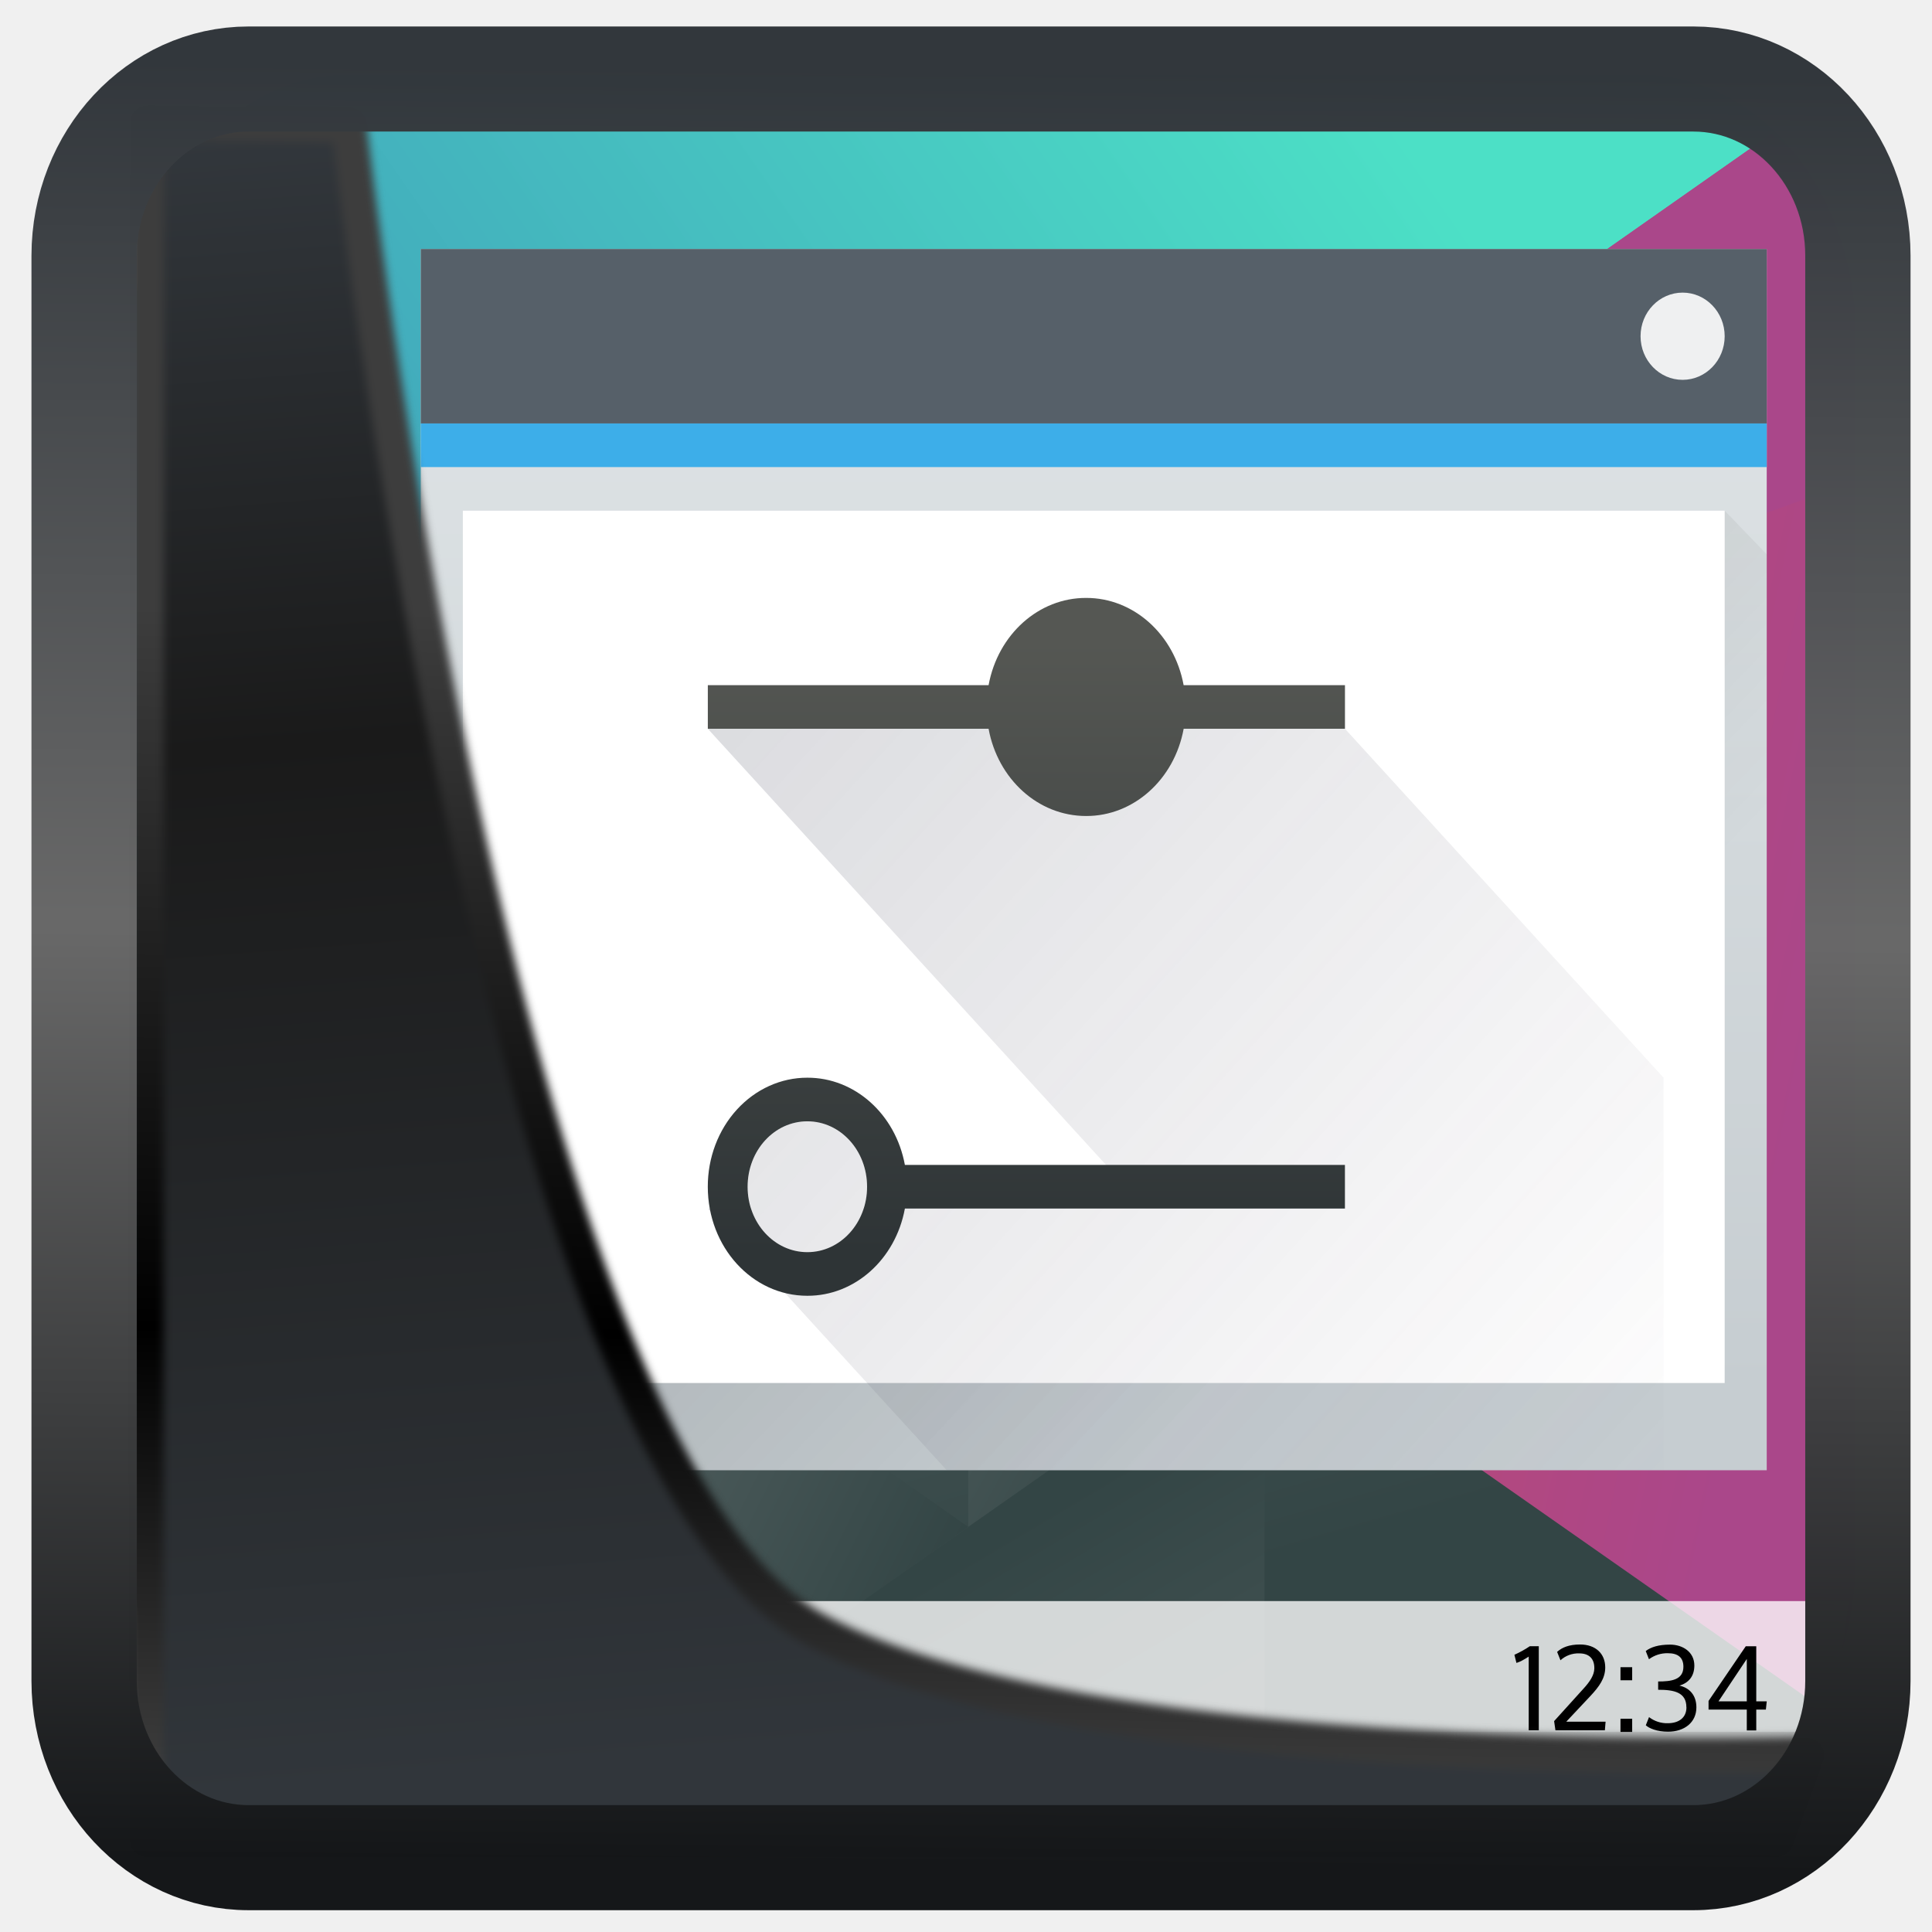
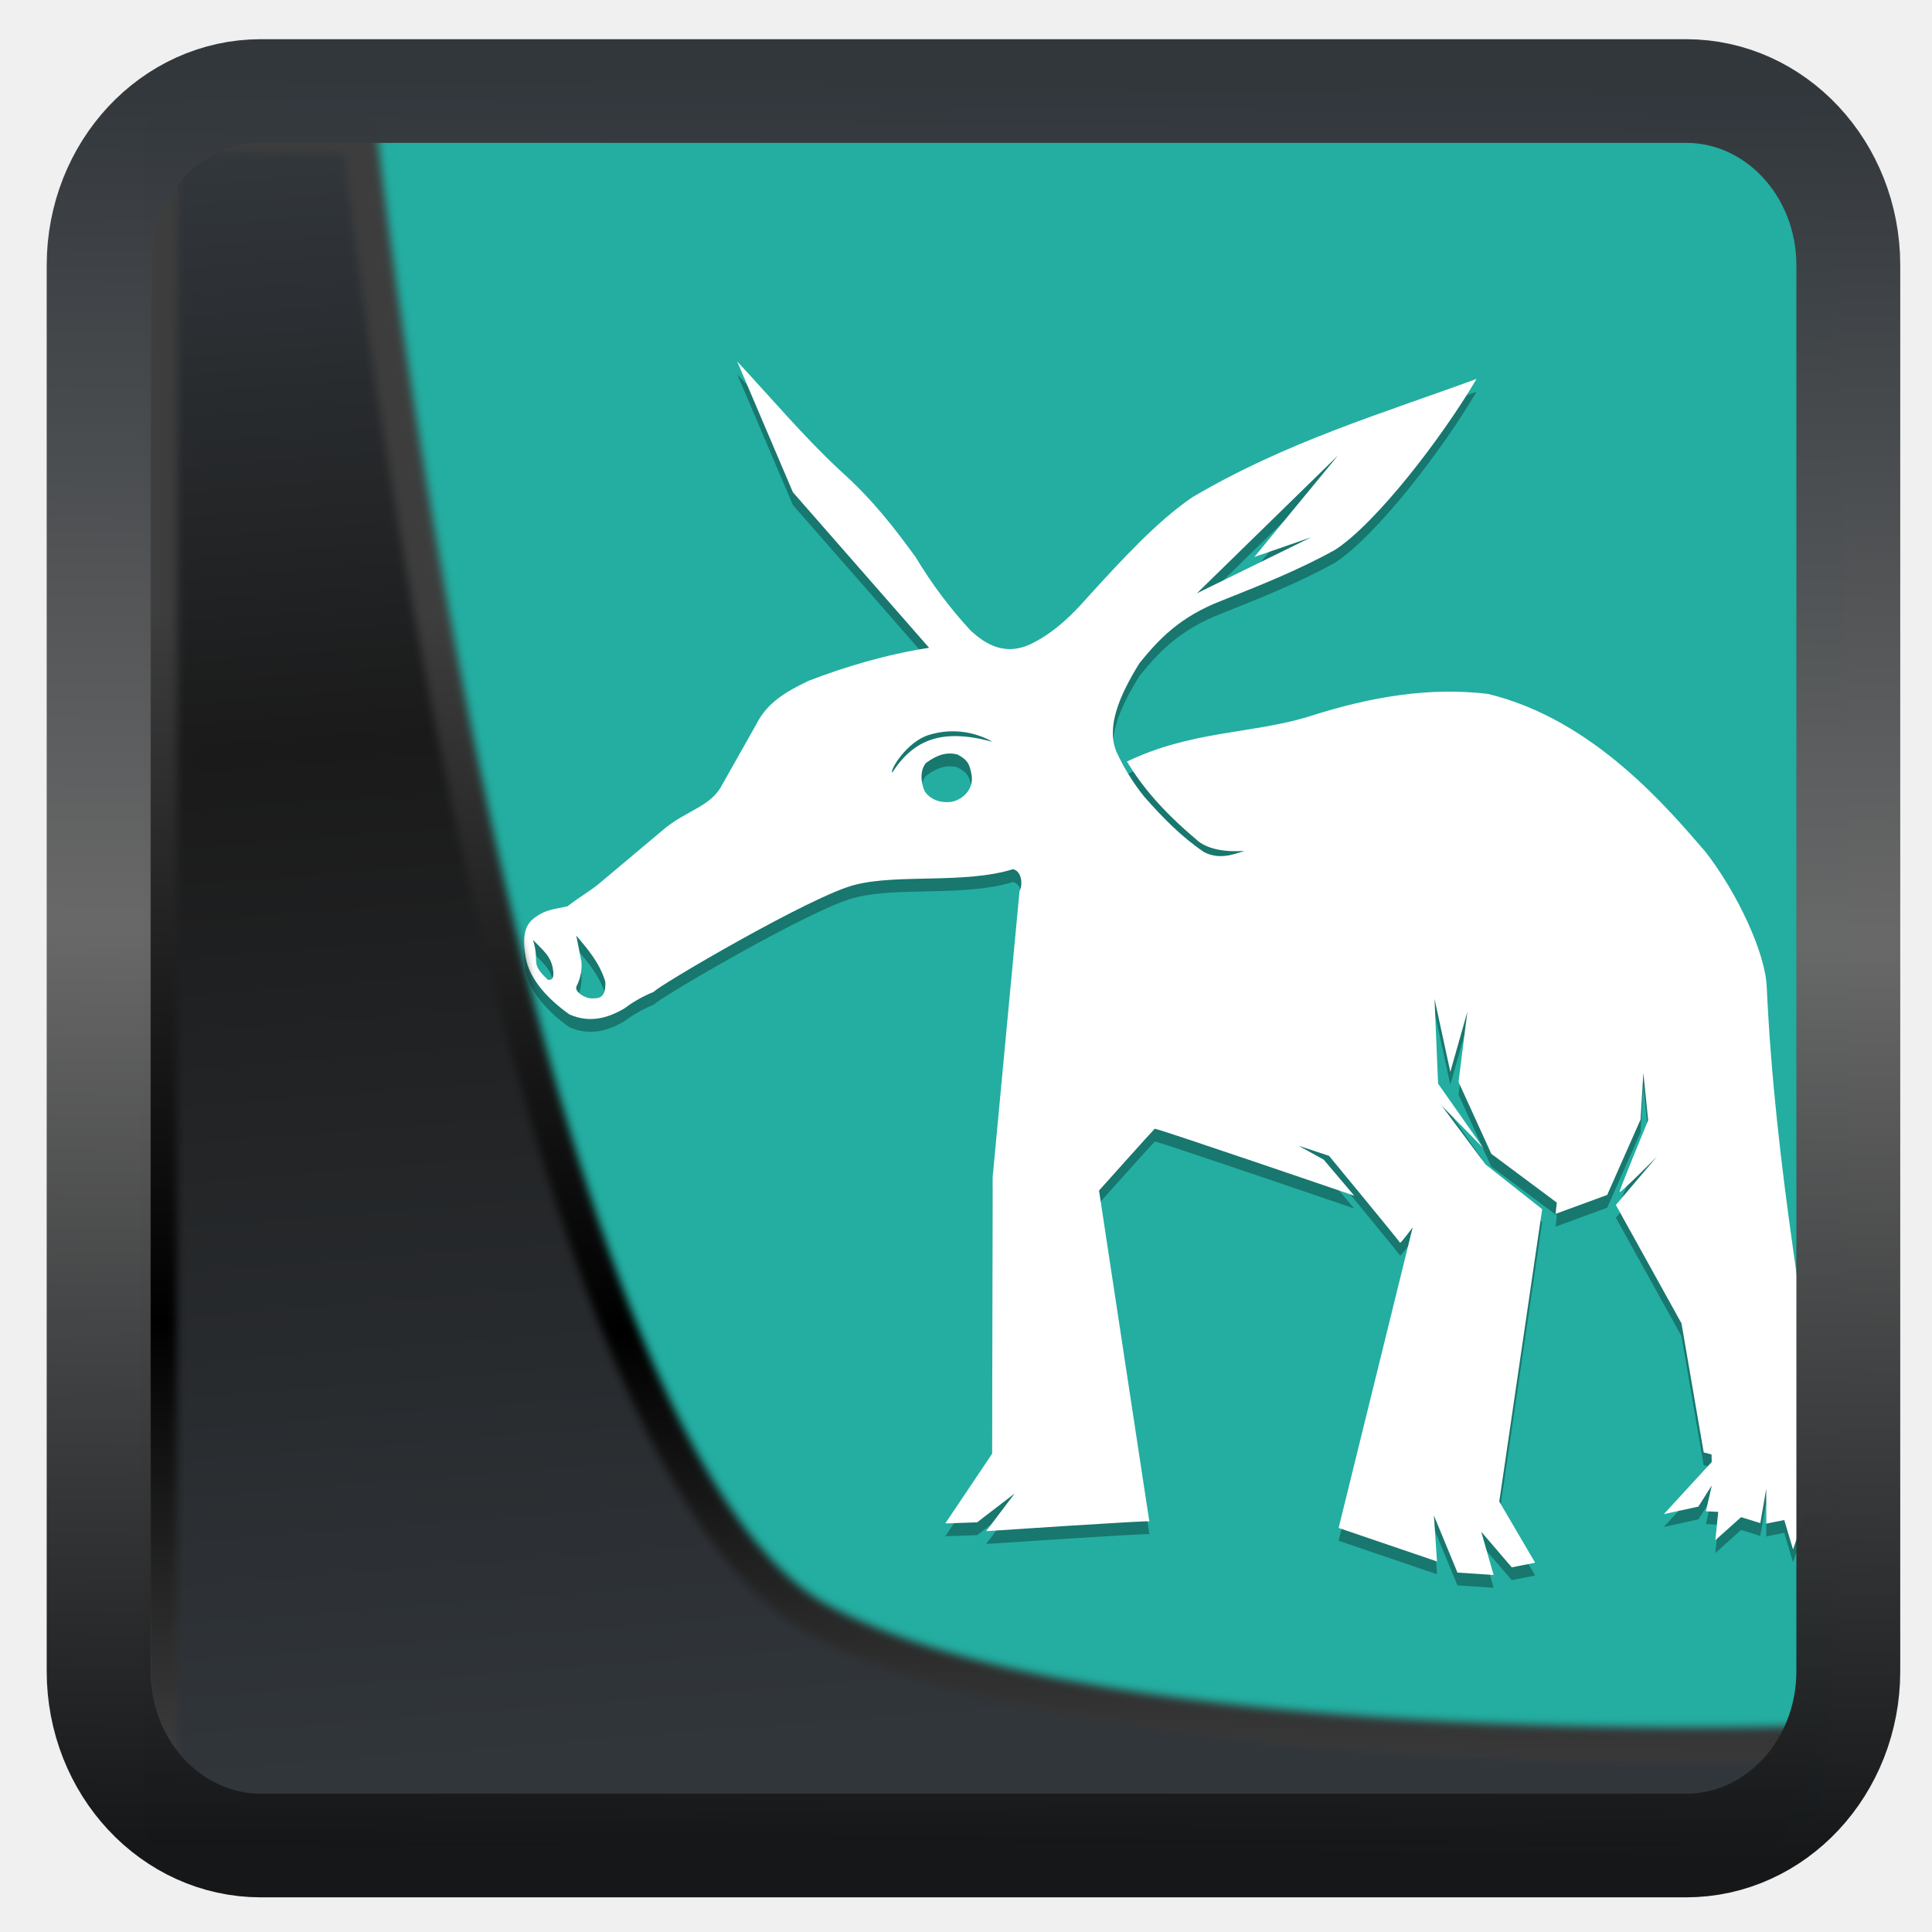
<svg xmlns="http://www.w3.org/2000/svg" xmlns:xlink="http://www.w3.org/1999/xlink" width="48" height="48" version="1.1" viewBox="0 0 48 48" id="svg22">
  <defs id="defs12">
-     <linearGradient id="linearGradient1005-3-3" x1="5.253" x2="9.382" y1="15.383" y2="2.942" gradientTransform="matrix(0.99999,0,0,0.99999,1.632,-0.61743)" gradientUnits="userSpaceOnUse">
-       <stop stop-color="#fa8200" offset="0" id="stop2" />
-       <stop stop-color="#ff9600" offset=".37" id="stop4" />
-       <stop stop-color="#ffb400" offset="1" id="stop6" />
-     </linearGradient>
-     <filter id="filter4014" x="-0.062" y="-0.058" width="1.125" height="1.115" color-interpolation-filters="sRGB">
-       <feGaussianBlur stdDeviation="1.094" id="feGaussianBlur9" />
-     </filter>
    <linearGradient xlink:href="#linearGradient3487" id="linearGradient3403" gradientUnits="userSpaceOnUse" x1="6.949" y1="4.555" x2="11.215" y2="59.052" />
    <linearGradient id="linearGradient3487">
      <stop style="stop-color:#32373c;stop-opacity:1" offset="0" id="stop3481" />
      <stop id="stop3483" offset="0.368" style="stop-color:#1a1a1a;stop-opacity:1" />
      <stop style="stop-color:#31363b;stop-opacity:1" offset="1" id="stop3485" />
    </linearGradient>
    <linearGradient xlink:href="#linearGradient20604" id="linearGradient20558" gradientUnits="userSpaceOnUse" x1="25.802" y1="20.374" x2="25.111" y2="58.913" />
    <linearGradient id="linearGradient20604">
      <stop id="stop20598" offset="0" style="stop-color:#3d3d3d;stop-opacity:1" />
      <stop style="stop-color:#000000;stop-opacity:1" offset="0.618" id="stop20600" />
      <stop id="stop20602" offset="1" style="stop-color:#3d3d3d;stop-opacity:1" />
    </linearGradient>
    <filter style="color-interpolation-filters:sRGB" id="filter20720" x="-0.017" y="-0.016" width="1.034" height="1.033">
      <feGaussianBlur stdDeviation="0.147" id="feGaussianBlur20722" />
    </filter>
    <linearGradient gradientTransform="translate(0.360678,-0.1301695)" xlink:href="#linearGradient4555" id="linearGradient4557" x1="43.5" y1="64.012" x2="44.142" y2="0.306" gradientUnits="userSpaceOnUse" />
    <linearGradient id="linearGradient4555">
      <stop style="stop-color:#141618;stop-opacity:1" offset="0" id="stop4551" />
      <stop id="stop4559" offset="0.518" style="stop-color:#686868;stop-opacity:1" />
      <stop style="stop-color:#31363b;stop-opacity:1" offset="1" id="stop4553" />
    </linearGradient>
    <filter style="color-interpolation-filters:sRGB" id="filter4601" x="-0.03" width="1.06" y="-0.03" height="1.06">
      <feGaussianBlur stdDeviation="0.015" id="feGaussianBlur4603" />
    </filter>
-     <linearGradient xlink:href="#b" id="d" gradientUnits="userSpaceOnUse" gradientTransform="translate(-384.57,-499.8)" x1="418.17" y1="503.08" x2="384.57" y2="531.46" />
-     <linearGradient id="b" y1="503.08" x1="418.17" y2="531.46" x2="384.57" gradientUnits="userSpaceOnUse" gradientTransform="translate(-384.57,-499.8)">
-       <stop stop-color="#4ce0c6" id="stop37" />
-       <stop offset="1" stop-color="#3b85b5" id="stop39" />
-     </linearGradient>
-     <linearGradient xlink:href="#c" id="e" gradientUnits="userSpaceOnUse" gradientTransform="translate(-384.57,-499.8)" x1="404.05" y1="521.63" x2="430.74" y2="528.35" />
-     <linearGradient id="c" y1="521.63" x1="404.05" y2="528.35" x2="430.74" gradientUnits="userSpaceOnUse" gradientTransform="translate(-444.57,-499.8)">
-       <stop stop-color="#cc4a5e" id="stop32" />
-       <stop offset="1" stop-color="#aa478a" id="stop34" />
-     </linearGradient>
-     <linearGradient xlink:href="#a" id="f" gradientUnits="userSpaceOnUse" gradientTransform="translate(-384.57,-499.8)" x1="398.09" y1="542.22" x2="394" y2="524.9" />
-     <linearGradient id="a" y1="542.22" x1="398.09" y2="524.9" x2="394" gradientUnits="userSpaceOnUse" gradientTransform="translate(-384.57,-499.8)">
-       <stop stop-color="#334545" id="stop22" />
-       <stop offset="1" stop-color="#536161" id="stop24" />
-     </linearGradient>
-     <linearGradient xlink:href="#a" id="g" y1="568.8" x1="431.57" y2="562.8" x2="439.57" gradientUnits="userSpaceOnUse" gradientTransform="matrix(-1,0,0,1,454.57,-539.8)" />
-     <linearGradient xlink:href="#a" id="h" y1="572.33" x1="423.05" y2="566.77" x2="431.22" gradientUnits="userSpaceOnUse" gradientTransform="matrix(-1,0,0,1,454.57,-539.8)" />
-     <linearGradient xlink:href="#a" id="i" y1="577.1" x1="431.31" y2="571.45" x2="440.63" gradientUnits="userSpaceOnUse" gradientTransform="matrix(-1,0,0,1,454.57,-539.8)" />
-     <linearGradient xlink:href="#a" id="j" y1="577.36" x1="430.57" y2="591.33" x2="423.75" gradientUnits="userSpaceOnUse" gradientTransform="matrix(-1,0,0,1,454.57,-539.8)" />
-     <linearGradient xlink:href="#a" id="k" y1="586.49" x1="431.31" y2="582.07" x2="439.57" gradientUnits="userSpaceOnUse" gradientTransform="matrix(-1,0,0,1,454.57,-539.8)" />
-     <linearGradient id="l" y1="543.8" y2="502.66" x2="0" gradientUnits="userSpaceOnUse" gradientTransform="matrix(0.66667,0,0,0.63518,136.19,188.52)">
-       <stop stop-color="#c6cdd1" id="stop12" />
-       <stop offset="1" stop-color="#e0e5e7" id="stop14" />
-     </linearGradient>
-     <linearGradient id="m" y1="525.8" y2="540.8" x1="391.57" gradientUnits="userSpaceOnUse" x2="406.57" gradientTransform="translate(8,-10)">
-       <stop id="stop17" />
-       <stop offset="1" stop-opacity="0" id="stop19" />
-     </linearGradient>
-     <linearGradient id="n" y1="15" x1="16" y2="39" x2="40" gradientUnits="userSpaceOnUse" gradientTransform="matrix(1.110062,0,0,1,-1.760999,0)">
-       <stop stop-color="#383e51" id="stop7" />
-       <stop offset="1" stop-color="#655c6f" stop-opacity="0" id="stop9" />
-     </linearGradient>
-     <linearGradient id="o" y1="22" y2="8" x2="0" gradientUnits="userSpaceOnUse" gradientTransform="matrix(1.110062,0,0,1,7.119501,9)">
-       <stop stop-color="#2e3436" id="stop2-0" />
-       <stop offset="1" stop-color="#555753" id="stop4-3" />
-     </linearGradient>
  </defs>
-   <g id="g894" transform="matrix(0.8912951,0,0,1.083624,3.3242,-2.482713)">
-     <path d="M 6,4 A 5.983,5.983 0 0 0 0.47,7.66 6.01,6.01 0 0 0 0,10 V 38 A 5.983,5.983 0 0 0 3.66,43.53 6.01,6.01 0 0 0 6,44 H 42 A 5.983,5.983 0 0 0 47.53,40.34 6.01,6.01 0 0 0 48,38 V 10 A 5.983,5.983 0 0 0 44.34,4.47 6.01,6.01 0 0 0 42,4 Z" id="path47" style="fill:url(#d)" />
-     <path d="m 46.79,41.441 c 0.258,-0.36 0.564,-0.686 0.74,-1.101 A 6.01,6.01 0 0 0 48,38 V 10 A 5.983,5.983 0 0 0 46.246,5.754 C 46.078,5.586 45.842,5.503 45.654,5.355 L 14.971,23.07 Z" id="path49" style="fill:url(#e)" />
-     <path d="M 0,31.66 V 38 A 5.983,5.983 0 0 0 3.66,43.53 6.01,6.01 0 0 0 6,44 h 36 a 5.983,5.983 0 0 0 4.246,-1.754 c 0.257,-0.257 0.402,-0.604 0.61,-0.904 L 15,23 Z" id="path51" style="fill:url(#f)" />
-     <path d="m 23.26,27.77 -8.259,-4.768 v 9.536 z" id="path53" style="fill:url(#g)" />
-     <path d="m 31.52,32.53 -8.259,-4.768 v 9.536 z" id="path55" style="fill:url(#h)" />
-     <path d="m 15,32.53 v 9.536 l 8.259,-4.768 z" id="path57" style="fill:url(#i)" />
-     <path d="M 31.518,32.535 15,42.072 18.34,44 h 13.178 z" id="path59" style="fill:url(#j)" />
-     <path d="M 15,41.928 V 44 h 3.59 z" id="path61" style="fill:url(#k)" />
-     <path d="M 48,13.316 V 10 A 5.983,5.983 0 0 0 46.246,5.754 C 46.078,5.586 45.842,5.503 45.654,5.355 L 14.971,23.07 Z" id="path63" style="fill:#aa478a" />
-     <g transform="matrix(1.172437,0,0,1,-452.2637,-499.8)" id="g77">
-       <rect height="28" rx="0" y="507.8" x="392.57" width="32" id="rect65" style="fill:url(#l)" />
-       <path d="m 393.57,533.8 30,-20 1,1 v 21 h -29 z" id="path67" style="opacity:0.2;fill:url(#m);fill-rule:evenodd" />
-       <path d="m 392.57,507.8 h 32 v 4 h -32 z" id="path69" style="fill:#566069" />
-       <path d="m 392.57,511.8 h 32 v 1 h -32 z" id="path71" style="fill:#3daee9" />
-       <path d="m 393.57,513.8 h 30 v 20 h -30 z" id="path73" style="fill:#ffffff" />
-       <rect height="2" rx="1" y="508.8" x="421.57" width="2" id="rect75" style="fill:#eff0f1" />
-     </g>
-     <path d="m 16,19 12.211,11 h -7.868 a 1.665,1.5 0 0 0 0.098,-0.5 1.665,1.5 0 0 0 -1.665,-1.5 1.665,1.5 0 0 0 -1.665,1.5 1.665,1.5 0 0 0 0.098,0.5 H 16 l 6.66,6 H 42.642 V 27 L 33.761,19 Z" id="path79" style="opacity:0.2;fill:url(#n);fill-rule:evenodd;stroke-width:1.054" />
-     <path d="m 26.546,16 a 2.766,2.492 0 0 0 -2.719,2 h -7.826 v 1 h 7.826 c 0.255,1.144 1.371,2 2.719,2 a 2.766,2.492 0 0 0 2.719,-2 H 33.761 v -1 h -4.497 a 2.766,2.492 0 0 0 -2.719,-2 m -7.77,11 a 2.77,2.495 0 0 0 -2.775,2.5 c 0,1.385 1.238,2.5 2.775,2.5 A 2.766,2.492 0 0 0 21.494,30 H 33.76 V 29 H 21.494 a 2.766,2.492 0 0 0 -2.719,-2 m 0,1 c 0.922,0 1.665,0.669 1.665,1.5 0,0.831 -0.743,1.5 -1.665,1.5 -0.922,0 -1.665,-0.669 -1.665,-1.5 0,-0.831 0.743,-1.5 1.665,-1.5" id="path81" style="fill:url(#o);stroke-width:1.054" />
-     <path d="m 0.201,39 c 0.079,0.453 0.096,0.929 0.27,1.34 A 5.983,5.983 0 0 0 3.661,43.53 6.01,6.01 0 0 0 6,44 h 36 a 5.983,5.983 0 0 0 5.53,-3.66 C 47.703,39.929 47.72,39.453 47.799,39 H 0.2 Z" id="path83" style="fill:#ffffff;fill-opacity:0.784;paint-order:stroke fill markers" />
-     <path d="m 38.913,40.035 a 2.852,2.332 0 0 1 -0.429,0.196 l 0.057,0.187 c 0.114,-0.029 0.216,-0.079 0.342,-0.145 v 1.69 h 0.281 v -1.928 z m 0.762,0.13 0.093,0.192 a 0.73,0.597 0 0 1 0.526,-0.158 c 0.269,0 0.418,0.12 0.418,0.335 v 0.013 c -0.004,0.15 -0.122,0.3 -0.307,0.465 l -0.814,0.74 0.037,0.211 h 1.378 l 0.02,-0.198 h -1.096 l 0.665,-0.582 c 0.259,-0.227 0.417,-0.412 0.421,-0.654 v -0.008 c 0,-0.317 -0.271,-0.526 -0.701,-0.526 -0.307,0 -0.507,0.069 -0.64,0.17 M 41.441,42 h 0.326 v -0.302 h -0.326 z m 0,-1.184 h 0.326 v -0.3 h -0.326 z m 1.839,0.62 c 0,0.235 -0.209,0.364 -0.52,0.364 a 0.814,0.666 0 0 1 -0.523,-0.14 l -0.09,0.187 c 0.088,0.069 0.311,0.148 0.618,0.148 0.459,0 0.792,-0.214 0.792,-0.558 0,-0.272 -0.183,-0.446 -0.472,-0.499 0.256,-0.063 0.415,-0.214 0.415,-0.462 0,-0.31 -0.326,-0.478 -0.676,-0.478 -0.326,0 -0.536,0.058 -0.679,0.147 l 0.09,0.188 a 0.849,0.694 0 0 1 0.526,-0.138 c 0.279,0 0.434,0.096 0.434,0.31 0,0.304 -0.342,0.338 -0.704,0.338 v 0.19 c 0.44,0 0.787,0.056 0.787,0.401 m 1.684,-1.107 v 0.972 h -0.789 z m 0.532,1.16 0.024,-0.188 H 45.226 v -1.263 h -0.293 l -1.037,1.253 v 0.198 h 1.066 v 0.479 h 0.264 v -0.479 z" id="path85" style="stroke-width:1.106" />
-     <path d="m 2.501,39.998 a 0.167,0.167 0 0 0 -0.166,0.167 0.167,0.167 0 0 0 0.166,0.167 0.167,0.167 0 0 0 0.167,-0.167 0.167,0.167 0 0 0 -0.167,-0.167 m 0.833,0 -0.323,0.26 0.432,0.536 -0.406,0.406 0.297,0.297 0.667,-0.667 z m -1.083,0.667 a 0.25,0.25 0 0 0 -0.25,0.25 0.25,0.25 0 0 0 0.25,0.25 0.25,0.25 0 0 0 0.25,-0.25 0.25,0.25 0 0 0 -0.25,-0.25 m 0.5,0.833 a 0.25,0.25 0 0 0 -0.25,0.25 0.25,0.25 0 0 0 0.25,0.25 0.25,0.25 0 0 0 0.25,-0.25 0.25,0.25 0 0 0 -0.25,-0.25" id="path87" style="color:#000000" />
-     <path d="m 1.588,42 c 0.066,0.073 0.096,0.176 0.166,0.246 A 5.983,5.983 0 0 0 6,44 h 36 a 5.983,5.983 0 0 0 4.246,-1.754 c 0.07,-0.07 0.1,-0.173 0.166,-0.246 z" id="path89" style="fill-opacity:0.11" />
-   </g>
-   <path style="display:inline;mix-blend-mode:normal;fill:url(#linearGradient3403);fill-opacity:1;stroke:url(#linearGradient20558);stroke-width:1.162;stroke-linecap:butt;stroke-linejoin:round;stroke-miterlimit:4;stroke-dasharray:none;stroke-opacity:1;filter:url(#filter20720)" d="M 4.704,3.981 4.691,60.802 H 58.595 l 1.022,-2.866 c 0,0 -23.875,0.766 -32.844,-4.14 C 16.258,48.042 11.401,4.098 11.401,4.098 Z" id="path1686" transform="matrix(0.7518797,0,0,0.7518797,0.09970467,0.02488636)" />
-   <rect style="display:inline;fill:none;fill-opacity:1;stroke:url(#linearGradient4557);stroke-width:3.714;stroke-linejoin:round;stroke-miterlimit:7.8;stroke-dasharray:none;stroke-opacity:0.995;filter:url(#filter4601)" id="rect4539" width="62.567" height="62.867" x="1.032" y="0.596" ry="6.245" rx="5.803" transform="matrix(0.7043479,0,0,0.7029123,1.362985,1.544206)" />
+   <rect style="display:inline;fill:#23aea1;fill-opacity:1;fill-rule:evenodd;stroke:none;stroke-width:0.152;stroke-linejoin:round;paint-order:markers fill stroke" id="rect1901" width="39.722" height="43.023" x="6.199" y="2.261" rx="0.913" ry="42.922" />
+   <path style="fill:#030303;fill-opacity:0.313;stroke-width:1.16" d="m 18.315,9.298 1.384,3.249 3.384,3.865 c -1.097,0.173 -2.073,0.468 -2.993,0.82 -0.52,0.25 -1.016,0.52 -1.293,1.068 l -0.843,1.494 c -0.271,0.549 -0.847,0.639 -1.411,1.084 l -1.686,1.416 c -0.244,0.192 -0.434,0.292 -0.76,0.542 -0.328,0.074 -0.551,0.072 -0.853,0.313 -0.271,0.225 -0.241,0.606 -0.185,0.962 0.104,0.55 0.564,1.039 1.087,1.409 0.487,0.217 0.935,0.106 1.367,-0.148 0.178,-0.135 0.402,-0.276 0.737,-0.416 0.025,-0.098 3.959,-2.413 5.001,-2.657 1.062,-0.273 2.72,-0.014 3.919,-0.387 0.237,0.065 0.235,0.416 0.16,0.546 l -0.668,7.106 -0.013,6.871 -1.163,1.732 0.791,-0.027 0.932,-0.717 -0.708,0.936 c 0,0 4.055,-0.271 4.055,-0.243 0,0.029 -1.251,-8.219 -1.251,-8.219 0,0 1.355,-1.515 1.384,-1.536 0.029,-0.023 4.956,1.663 4.956,1.663 l -0.758,-0.895 -0.624,-0.345 0.756,0.25 c 0,0 1.757,2.129 1.765,2.16 0.008,0.029 0.314,-0.383 0.314,-0.383 l -1.84,7.468 2.444,0.833 -0.077,-1.141 0.585,1.417 0.899,0.06 -0.309,-1.076 0.759,0.886 0.581,-0.115 -0.891,-1.519 1.066,-7.264 -1.409,-1.113 -1.091,-1.463 1.034,1.053 -1.12,-1.596 -0.089,-2.108 0.393,1.815 0.423,-1.492 -0.219,1.742 0.814,1.786 1.628,1.213 -0.031,0.279 1.282,-0.47 0.828,-1.871 0.071,-1.159 0.119,1.174 c 0,0 -0.712,1.725 -0.712,1.784 0,0.058 0.93,-0.88 0.93,-0.88 l -1.02,1.201 1.63,2.941 0.552,3.207 0.195,0.051 0.004,0.187 -1.189,1.295 0.858,-0.187 0.333,-0.527 -0.146,0.643 0.306,0.015 -0.071,0.703 0.639,-0.572 0.477,0.148 0.148,-0.853 v 0.866 l 0.448,-0.089 0.217,0.731 0.32,-0.922 0.626,-0.029 c -0.597,-4.527 -1.386,-8.474 -1.598,-13.001 -0.023,-0.862 -0.747,-2.387 -1.526,-3.384 -0.91,-1.049 -2.77,-3.291 -5.409,-3.921 -1.44,-0.171 -2.906,0.062 -4.504,0.583 -1.413,0.414 -2.872,0.338 -4.458,1.099 0.373,0.612 0.868,1.213 1.711,1.925 0.264,0.258 0.739,0.329 1.207,0.293 -0.323,0.115 -0.656,0.212 -1.005,0.029 -0.568,-0.385 -1.036,-0.866 -1.482,-1.374 -0.272,-0.337 -0.501,-0.706 -0.683,-1.099 -0.269,-0.612 0.048,-1.39 0.568,-2.225 0.472,-0.579 0.991,-1.145 2.048,-1.551 0.951,-0.379 1.906,-0.758 2.808,-1.259 1.02,-0.662 2.648,-2.772 3.515,-4.246 -2.36,0.866 -4.718,1.559 -7.064,2.941 -0.878,0.602 -1.738,1.536 -2.616,2.502 -0.373,0.423 -0.778,0.82 -1.309,1.101 -0.729,0.391 -1.232,0.019 -1.569,-0.279 C 23.607,15.437 23.145,14.819 22.749,14.16 22.23,13.448 21.685,12.733 20.888,12.021 19.972,11.171 19.146,10.189 18.315,9.298 Z m 14.928,2.335 -2.079,2.523 1.411,-0.489 -2.839,1.392 z M 23.702,18.487 c 0.568,0.009 0.953,0.26 0.953,0.26 -1.259,-0.339 -1.95,-0.058 -2.489,0.766 -0.064,-0.052 0.358,-0.768 0.916,-0.937 0.223,-0.067 0.431,-0.092 0.62,-0.089 z m 0.079,0.573 c 0.275,0.143 0.312,0.253 0.362,0.538 0.042,0.383 -0.287,0.608 -0.506,0.641 -0.219,0.033 -0.5,-0.023 -0.662,-0.26 -0.046,-0.096 -0.169,-0.45 0.027,-0.703 0.296,-0.217 0.524,-0.274 0.779,-0.216 z m -9.464,4.501 c 0.294,0.348 0.581,0.683 0.722,1.145 0.019,0.427 -0.169,0.418 -0.354,0.416 -0.154,-0.002 -0.447,-0.177 -0.352,-0.32 0.091,-0.185 0.13,-0.391 0.112,-0.597 z m -1.078,0.106 c 0.231,0.243 0.458,0.404 0.5,0.743 0.017,0.081 0.033,0.281 -0.127,0.25 -0.466,-0.441 -0.185,-0.393 -0.371,-0.993 z" id="path4-7" />
+   <path style="fill:#ffffff;stroke-width:1.16" d="m 18.315,8.98 1.384,3.249 3.384,3.865 c -1.097,0.173 -2.073,0.468 -2.993,0.82 -0.52,0.25 -1.016,0.52 -1.293,1.068 l -0.843,1.494 c -0.271,0.549 -0.847,0.639 -1.411,1.084 l -1.686,1.416 c -0.244,0.192 -0.434,0.292 -0.76,0.542 -0.328,0.074 -0.551,0.072 -0.853,0.313 -0.271,0.225 -0.241,0.606 -0.185,0.962 0.104,0.55 0.564,1.039 1.087,1.409 0.487,0.217 0.935,0.106 1.367,-0.148 0.178,-0.135 0.402,-0.276 0.737,-0.416 0.025,-0.098 3.959,-2.413 5.001,-2.657 1.062,-0.273 2.72,-0.014 3.919,-0.387 0.237,0.065 0.235,0.416 0.16,0.546 l -0.668,7.106 -0.013,6.871 -1.163,1.732 0.791,-0.027 0.932,-0.717 -0.708,0.936 c 0,0 4.055,-0.271 4.055,-0.243 0,0.029 -1.251,-8.219 -1.251,-8.219 0,0 1.355,-1.515 1.384,-1.536 0.029,-0.023 4.956,1.663 4.956,1.663 l -0.758,-0.895 -0.624,-0.345 0.756,0.25 c 0,0 1.757,2.129 1.765,2.16 0.008,0.029 0.314,-0.383 0.314,-0.383 l -1.84,7.468 2.444,0.833 -0.077,-1.141 0.585,1.417 0.899,0.06 -0.309,-1.076 0.759,0.886 0.581,-0.115 -0.891,-1.519 1.066,-7.264 -1.409,-1.113 -1.091,-1.463 1.034,1.053 -1.12,-1.596 -0.089,-2.108 0.393,1.815 0.423,-1.492 -0.219,1.742 0.814,1.786 1.628,1.213 -0.031,0.279 1.282,-0.47 0.828,-1.871 0.071,-1.159 0.119,1.174 c 0,0 -0.712,1.725 -0.712,1.784 0,0.058 0.93,-0.88 0.93,-0.88 l -1.02,1.201 1.63,2.941 0.552,3.207 0.195,0.051 0.004,0.187 -1.189,1.295 0.858,-0.187 0.333,-0.527 -0.146,0.643 0.306,0.015 -0.071,0.703 0.639,-0.572 0.477,0.148 0.148,-0.853 v 0.866 l 0.448,-0.089 0.217,0.731 0.32,-0.922 0.626,-0.029 c -0.597,-4.527 -1.386,-8.474 -1.598,-13.001 -0.023,-0.862 -0.747,-2.387 -1.526,-3.384 -0.91,-1.049 -2.77,-3.291 -5.409,-3.921 -1.44,-0.171 -2.906,0.062 -4.504,0.583 -1.413,0.414 -2.872,0.338 -4.458,1.099 0.373,0.612 0.868,1.213 1.711,1.925 0.264,0.258 0.739,0.329 1.207,0.293 -0.323,0.115 -0.656,0.212 -1.005,0.029 -0.568,-0.385 -1.036,-0.866 -1.482,-1.374 -0.272,-0.337 -0.501,-0.706 -0.683,-1.099 -0.269,-0.612 0.048,-1.39 0.568,-2.225 0.472,-0.579 0.991,-1.145 2.048,-1.551 0.951,-0.379 1.906,-0.758 2.808,-1.259 1.02,-0.662 2.648,-2.772 3.515,-4.246 -2.36,0.866 -4.718,1.559 -7.064,2.941 -0.878,0.602 -1.738,1.536 -2.616,2.502 -0.373,0.423 -0.778,0.82 -1.309,1.101 -0.729,0.391 -1.232,0.019 -1.569,-0.279 C 23.607,15.119 23.145,14.502 22.749,13.842 22.23,13.13 21.685,12.416 20.888,11.704 19.972,10.853 19.146,9.871 18.315,8.98 Z m 14.928,2.335 -2.079,2.523 1.411,-0.489 -2.839,1.392 z M 23.702,18.169 c 0.568,0.009 0.953,0.26 0.953,0.26 -1.259,-0.339 -1.95,-0.058 -2.489,0.766 -0.064,-0.052 0.358,-0.768 0.916,-0.937 0.223,-0.067 0.431,-0.092 0.62,-0.089 z m 0.079,0.573 c 0.275,0.143 0.312,0.253 0.362,0.538 0.042,0.383 -0.287,0.608 -0.506,0.641 -0.219,0.033 -0.5,-0.023 -0.662,-0.26 -0.046,-0.096 -0.169,-0.45 0.027,-0.703 0.296,-0.217 0.524,-0.274 0.779,-0.216 z m -9.464,4.501 c 0.294,0.348 0.581,0.683 0.722,1.145 0.019,0.427 -0.169,0.418 -0.354,0.416 -0.154,-0.002 -0.447,-0.177 -0.352,-0.32 0.091,-0.185 0.13,-0.391 0.112,-0.597 z m -1.078,0.106 c 0.231,0.243 0.458,0.404 0.5,0.743 0.017,0.081 0.033,0.281 -0.127,0.25 -0.466,-0.441 -0.185,-0.393 -0.371,-0.993 z" id="path4-7-5" />
+   <path style="display:inline;mix-blend-mode:normal;fill:url(#linearGradient3403);fill-opacity:1;stroke:url(#linearGradient20558);stroke-width:1.162;stroke-linecap:butt;stroke-linejoin:round;stroke-miterlimit:4;stroke-dasharray:none;stroke-opacity:1;filter:url(#filter20720)" d="M 4.704,3.981 4.691,60.802 H 58.595 l 1.022,-2.866 c 0,0 -23.875,0.766 -32.844,-4.14 C 16.258,48.042 11.401,4.098 11.401,4.098 Z" id="path1686" transform="matrix(0.74167,0,0,0.74167,0.4872679,0.3494693)" />
+   <rect style="display:inline;fill:none;fill-opacity:1;stroke:url(#linearGradient4557);stroke-width:3.714;stroke-linejoin:round;stroke-miterlimit:7.8;stroke-dasharray:none;stroke-opacity:0.995;filter:url(#filter4601)" id="rect4539" width="62.567" height="62.867" x="1.032" y="0.596" ry="6.245" rx="5.803" transform="matrix(0.6947836,0,0,0.6933675,1.733394,1.848159)" />
</svg>
